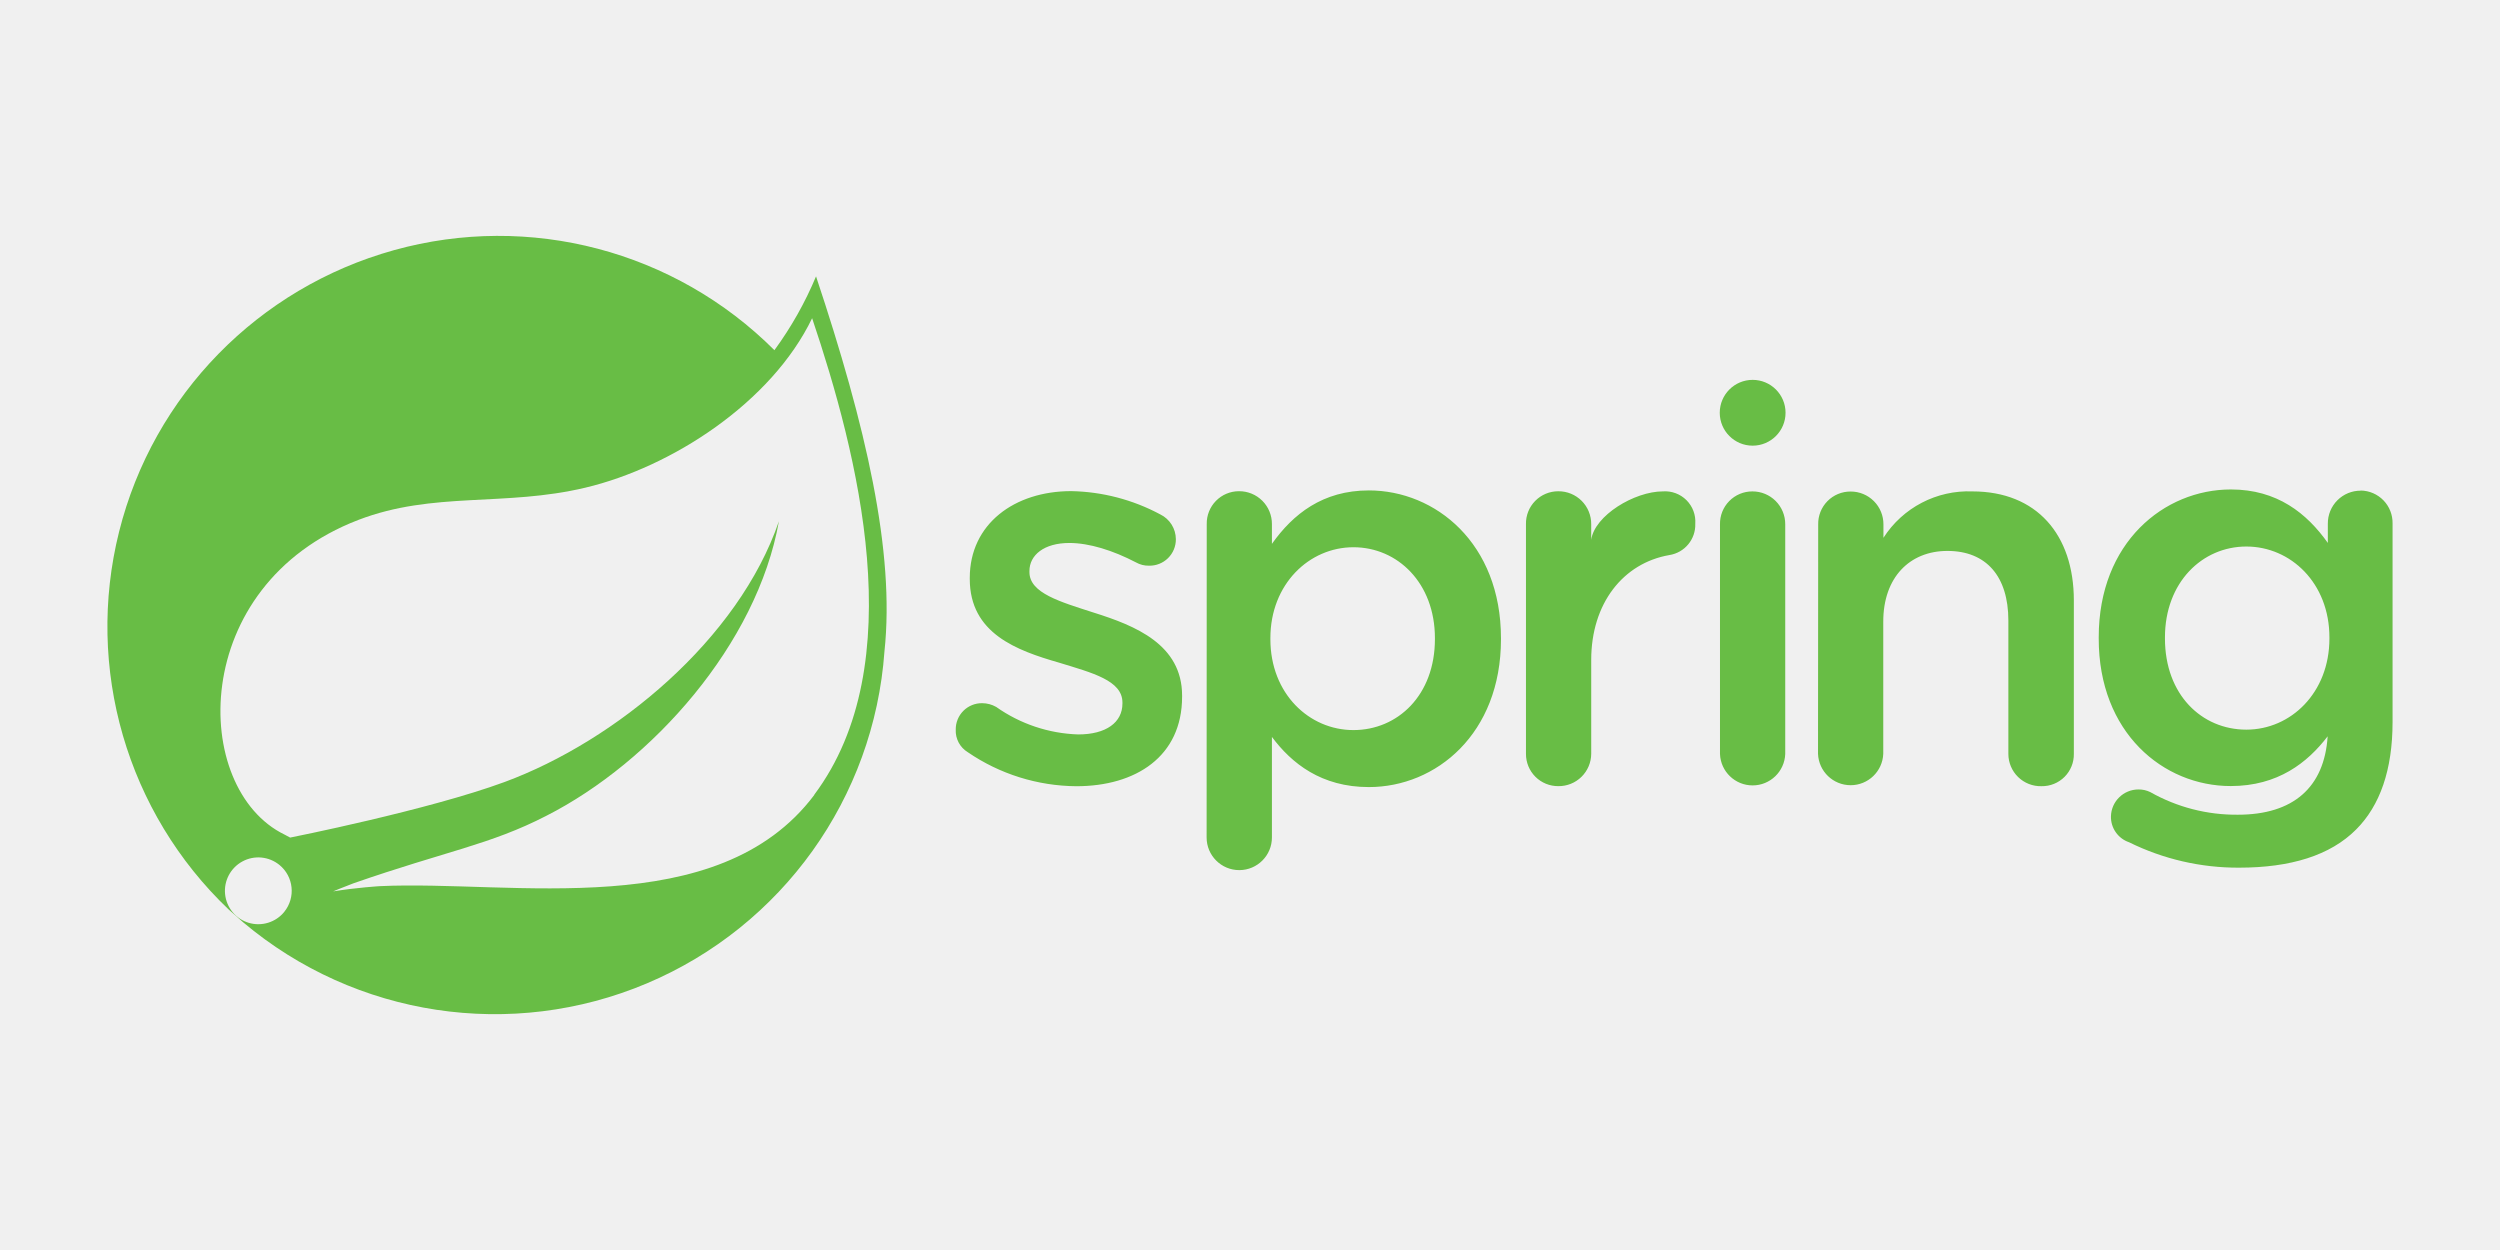
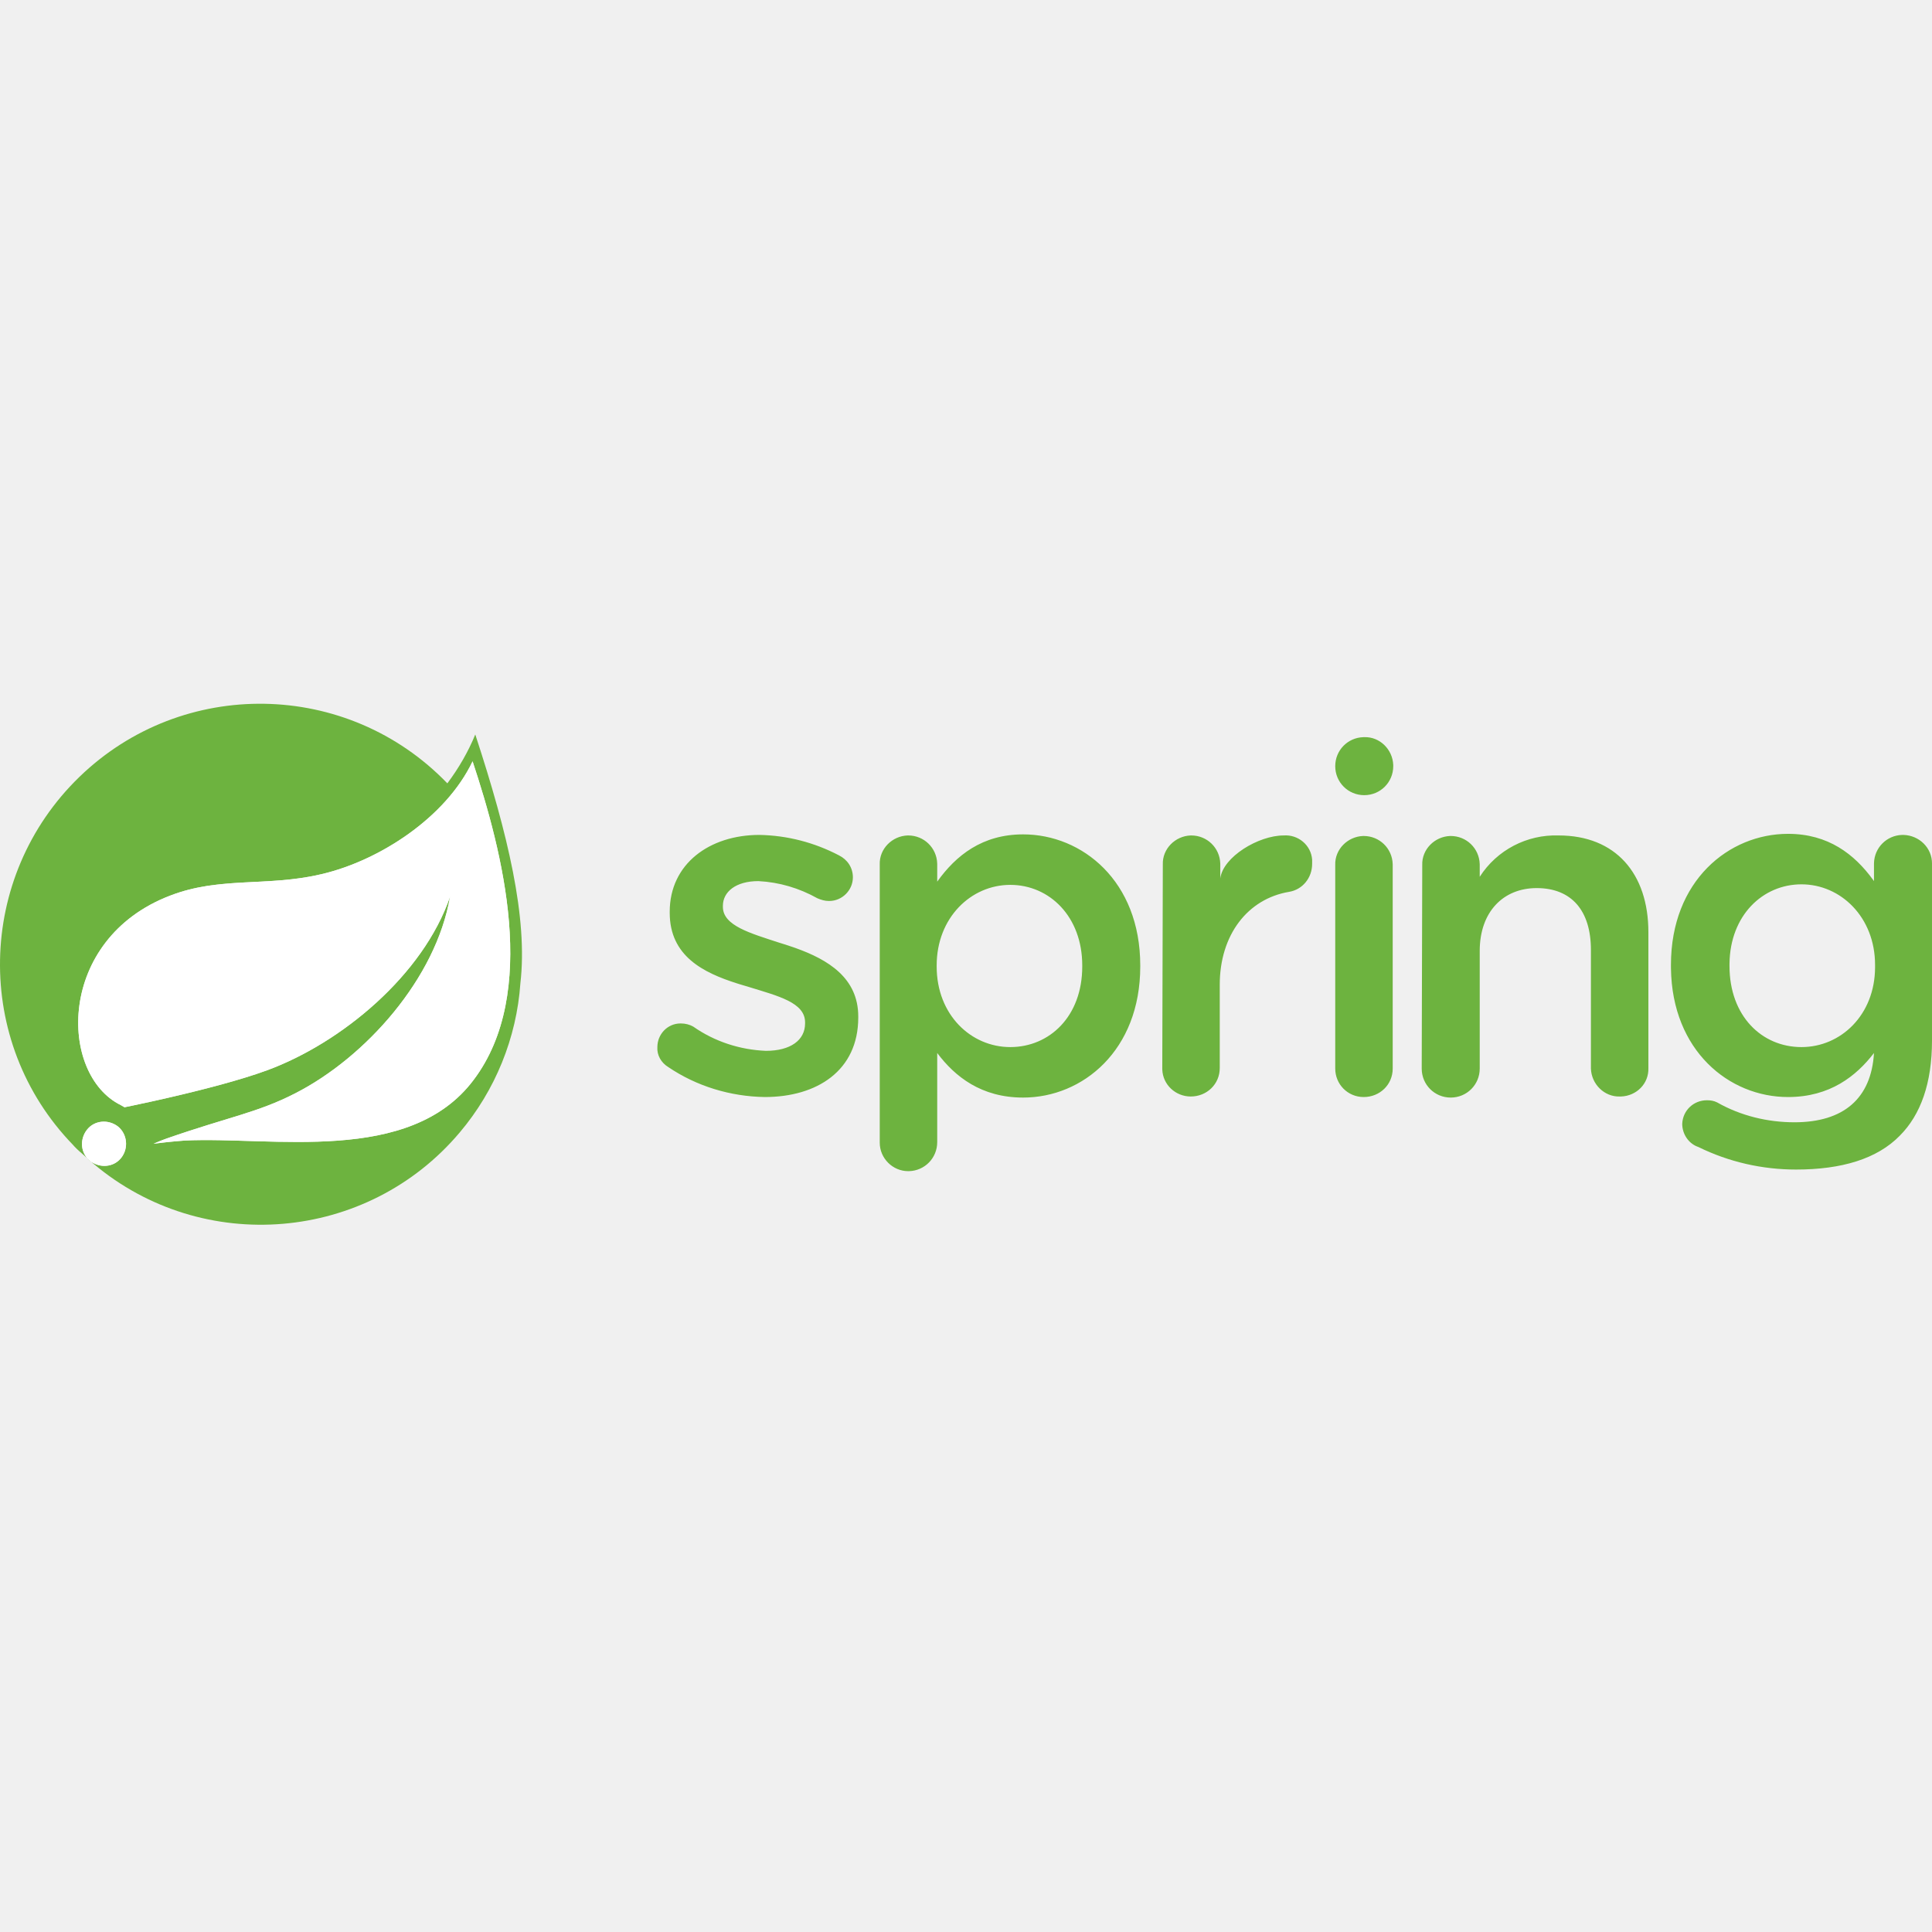
- <svg xmlns="http://www.w3.org/2000/svg" width="120" height="60">
-   <path d="M39.17 13.265a17.24 17.24 0 0 1-1.998 3.544c-4.778-4.776-11.755-6.613-18.265-4.8S7.357 18.966 5.717 25.52 6.086 39 10.98 43.66l.693.612a18.75 18.75 0 0 0 30.781-13.005c.51-4.775-.89-10.817-3.284-18zM13.647 43.767c-.408.504-1.08.713-1.702.53s-1.072-.725-1.14-1.37.26-1.267.83-1.577 1.27-.244 1.774.164c.687.557.793 1.566.236 2.254zm25.444-5.616c-4.628 6.165-14.51 4.086-20.847 4.384 0 0-1.123.066-2.254.252 0 0 .426-.182.972-.387 4.45-1.55 6.553-1.847 9.256-3.238 5.09-2.587 10.123-8.253 11.17-14.143-1.936 5.666-7.815 10.538-13.167 12.517-3.668 1.352-10.294 2.668-10.294 2.668l-.267-.143C9.15 37.87 9.01 28.106 17.2 24.957c3.6-1.383 7.025-.624 10.902-1.55 4.14-.984 8.93-4.086 10.88-8.133 2.18 6.475 4.806 16.6.097 22.88z" fill="#68bd45" />
-   <g transform="matrix(.57047 0 0 .57047 11.19773 16.05449)" fill="#68bd45">
-     <path d="M61.807 35.152a2.11 2.11 0 0 1-1.019-1.906 2.197 2.197 0 0 1 2.227-2.222 2.401 2.401 0 0 1 1.177.316 12.656 12.656 0 0 0 6.902 2.314c2.36 0 3.72-1.02 3.72-2.6v-.087c0-1.86-2.55-2.498-5.357-3.36-3.537-1.02-7.488-2.452-7.488-7.034v-.092c0-4.542 3.767-7.3 8.533-7.3a16.505 16.505 0 0 1 7.493 1.957 2.335 2.335 0 0 1 1.315 2.09 2.212 2.212 0 0 1-2.268 2.227 2.131 2.131 0 0 1-1.086-.275c-1.952-1.02-3.95-1.636-5.607-1.636-2.13 0-3.36 1.02-3.36 2.36v.092c0 1.77 2.6 2.498 5.403 3.405 3.497 1.1 7.442 2.676 7.442 6.988v.092c0 5.036-3.904 7.53-8.895 7.53a16.377 16.377 0 0 1-9.134-2.86zm20.1-19.196a2.712 2.712 0 0 1 2.717-2.768 2.752 2.752 0 0 1 2.768 2.768v1.662c1.77-2.498 4.266-4.496 8.155-4.496 5.607 0 11.117 4.445 11.117 12.437v.092c0 7.94-5.45 12.432-11.117 12.432-4 0-6.5-1.998-8.155-4.22v8.46a2.747 2.747 0 0 1-5.495 0zm19.2 9.685v-.092c0-4.628-3.135-7.646-6.856-7.646s-6.988 3.1-6.988 7.646v.092c0 4.587 3.267 7.646 6.988 7.646s6.856-2.926 6.856-7.66zm7.66-9.68a2.712 2.712 0 0 1 2.722-2.768 2.747 2.747 0 0 1 2.768 2.768v1.32c.275-2.04 3.634-4.078 6.035-4.078a2.549 2.549 0 0 1 2.722 2.722 2.579 2.579 0 0 1-2.176 2.635c-3.904.678-6.58 4.078-6.58 8.823v7.9a2.737 2.737 0 0 1-2.768 2.722 2.702 2.702 0 0 1-2.722-2.722zm16.326.012a2.717 2.717 0 0 1 2.722-2.768 2.752 2.752 0 0 1 2.768 2.768V35.3a2.747 2.747 0 0 1-5.49 0zm8.263.01a2.712 2.712 0 0 1 2.722-2.768 2.752 2.752 0 0 1 2.768 2.768v1.126a8.492 8.492 0 0 1 7.488-3.904c5.398 0 8.533 3.63 8.533 9.175v12.906a2.676 2.676 0 0 1-2.722 2.722 2.717 2.717 0 0 1-2.788-2.722V24.07c0-3.72-1.86-5.857-5.128-5.857-3.176 0-5.398 2.227-5.398 5.948v11.122a2.747 2.747 0 0 1-5.49 0zm45.65-2.84a2.752 2.752 0 0 0-2.768 2.768v1.63c-1.77-2.498-4.266-4.5-8.156-4.5-5.607 0-11.122 4.445-11.122 12.432v.092c-.015 7.947 5.434 12.432 11.107 12.432 3.97 0 6.463-1.973 8.155-4.185-.275 4.317-2.916 6.596-7.55 6.596a14.67 14.67 0 0 1-7.371-1.901 2.187 2.187 0 0 0-.994-.224 2.319 2.319 0 0 0-2.319 2.263 2.253 2.253 0 0 0 1.529 2.182 20.679 20.679 0 0 0 9.256 2.136c4.312 0 7.67-1.02 9.853-3.22 1.993-1.998 3.058-5 3.058-9.032V15.9a2.717 2.717 0 0 0-2.681-2.768zm-9.623 20.108c-3.767 0-6.85-2.95-6.85-7.67v-.092c0-4.628 3.13-7.646 6.85-7.646s6.988 3.063 6.988 7.646v.092c0 4.582-3.262 7.67-6.988 7.67z" />
-     <circle r="2.768" cy="6.588" cx="127.841" />
+ <svg xmlns="http://www.w3.org/2000/svg" width="800px" height="800px" viewBox="0 -186.5 512 512" version="1.1" preserveAspectRatio="xMidYMid">
+   <g>
+     <path d="M271.147,34.618 C286.806,34.618 302.179,47.003 302.179,69.351 L302.179,69.636 C302.179,91.842 286.948,104.368 271.147,104.368 C260.044,104.368 253.069,98.817 248.372,92.554 L248.372,116.183 C248.372,120.372 245.086,123.738 240.93,123.866 L240.685,123.87 C236.557,123.87 233.141,120.454 233.141,116.326 L233.141,42.59 C232.998,38.462 236.415,35.045 240.543,34.903 L240.685,34.903 C244.873,34.903 248.24,38.189 248.368,42.344 L248.372,42.59 L248.372,47.145 C253.354,40.17 260.329,34.618 271.147,34.618 Z M473.85,34.476 C484.496,34.476 491.421,39.853 496.387,46.672 L496.625,47.003 L496.625,42.447 L496.629,42.202 C496.754,38.13 499.99,34.892 504.062,34.765 L504.312,34.761 L504.454,34.761 C508.643,34.9 512.009,38.189 512.003,42.344 L511.999,42.59 L511.999,89.28 C511.999,100.525 509.01,108.924 503.458,114.475 C497.479,120.596 488.084,123.443 475.985,123.443 C467.017,123.443 458.192,121.45 450.078,117.464 C447.516,116.61 445.807,114.048 445.807,111.343 C445.95,107.785 448.797,105.08 452.355,105.08 C453.352,105.08 454.206,105.223 455.06,105.65 C461.323,109.208 468.441,110.916 475.558,110.916 C488.512,110.916 495.914,104.653 496.625,92.554 C491.928,98.675 484.953,104.226 473.85,104.226 C458.207,104.226 443.123,91.949 442.823,70.157 L442.818,69.493 L442.818,69.209 C442.818,46.86 458.192,34.476 473.85,34.476 Z M413.067,34.903 C428.156,34.903 436.839,45.01 436.839,60.526 L436.839,96.539 C436.982,100.667 433.708,103.941 429.58,104.084 L429.295,104.084 C425.167,104.226 421.751,100.81 421.608,96.682 L421.608,65.223 C421.608,54.832 416.484,48.853 407.231,48.853 C398.406,48.853 392.142,55.116 392.142,65.508 L392.142,96.682 C392.142,100.952 388.726,104.368 384.456,104.368 C380.185,104.368 376.769,100.952 376.769,96.682 L376.911,42.732 C376.769,38.604 380.185,35.188 384.313,35.045 L384.456,35.045 C388.644,35.045 392.011,38.332 392.139,42.487 L392.142,42.732 L392.142,45.864 C396.698,38.746 404.669,34.618 413.067,34.903 Z M201.255,34.761 C208.657,34.903 215.774,36.754 222.322,40.17 C224.6,41.309 226.023,43.444 226.023,46.006 C226.023,49.422 223.176,52.269 219.76,52.269 L219.618,52.269 C218.621,52.269 217.625,51.985 216.628,51.558 C211.789,48.853 206.522,47.287 200.97,47.003 C194.992,47.003 191.575,49.849 191.575,53.551 L191.575,53.835 C191.575,58.817 198.835,60.81 206.664,63.372 C206.878,63.437 207.092,63.503 207.306,63.57 L207.951,63.772 C208.704,64.01 209.46,64.26 210.215,64.522 L210.862,64.75 C219.365,67.797 227.447,72.606 227.447,82.874 L227.447,83.159 C227.447,97.251 216.486,104.226 202.678,104.226 C193.568,104.084 184.6,101.379 177.056,96.255 C175.205,95.116 174.067,93.123 174.209,90.988 C174.209,87.572 176.913,84.725 180.33,84.725 L180.472,84.725 C181.611,84.725 182.75,85.009 183.746,85.579 C189.44,89.564 196.13,91.7 202.963,91.984 C209.511,91.984 213.354,89.137 213.354,84.725 L213.354,84.44 C213.354,79.173 206.237,77.465 198.408,75.045 C197.589,74.808 196.762,74.563 195.933,74.305 L195.311,74.11 C186.393,71.272 177.483,66.878 177.483,55.401 L177.483,55.116 C177.483,42.447 188.017,34.761 201.255,34.761 Z M361.395,35.045 C365.584,35.045 368.95,38.332 369.078,42.487 L369.082,42.732 L369.082,96.682 C369.082,100.952 365.666,104.226 361.395,104.226 C357.125,104.226 353.851,100.81 353.851,96.682 L353.851,42.732 C353.709,38.604 357.125,35.188 361.253,35.045 L361.395,35.045 Z M347.73,41.309 L347.73,42.447 C347.73,46.148 345.168,49.28 341.609,49.849 C330.648,51.7 323.246,61.237 323.246,74.476 L323.246,96.539 C323.246,100.81 319.83,104.084 315.56,104.084 C311.513,104.084 308.149,100.937 308.019,96.924 L308.015,96.681 L308.015,96.539 L308.158,42.59 C308.015,38.462 311.432,35.045 315.56,34.903 L315.702,34.903 C319.89,34.903 323.257,38.189 323.385,42.344 L323.389,42.59 L323.389,46.291 C324.1,40.597 333.495,34.903 340.186,34.903 C344.029,34.618 347.445,37.465 347.73,41.309 Z M267.731,47.999 C257.34,47.999 248.229,56.682 248.229,69.351 L248.229,69.636 C248.229,82.447 257.34,90.988 267.731,90.988 C278.122,90.988 286.806,82.874 286.806,69.636 L286.806,69.351 C286.806,56.397 278.122,47.999 267.731,47.999 Z M477.408,47.857 C467.124,47.857 458.513,56.083 458.337,68.81 L458.334,69.209 L458.334,69.493 C458.334,82.732 466.875,90.988 477.408,90.988 C487.835,90.988 496.866,82.481 496.911,69.884 L496.91,69.493 L496.91,69.209 C496.91,56.54 487.8,47.857 477.408,47.857 Z M369.225,16.256 L369.225,16.54 L369.225,16.54 C369.225,20.811 365.808,24.227 361.538,24.227 C357.267,24.227 353.851,20.811 353.851,16.54 C353.851,12.352 357.137,8.985 361.292,8.857 L361.538,8.853 C365.666,8.711 369.082,12.127 369.225,16.256 Z" fill="#6DB33F">
+ 
+ </path>
+     <g>
+       <path d="M21.043,19.387 C48.374,-7.089 92.075,-6.378 118.551,21.095 C121.54,17.11 124.103,12.697 125.953,8.142 C134.636,34.618 139.903,56.825 137.91,74.049 C136.914,88.568 131.22,102.518 121.825,113.621 C97.341,142.66 53.783,146.361 24.744,121.877 L24.744,121.877 L24.186,121.381 L24.089,121.314 C24.022,121.266 23.956,121.217 23.89,121.165 C23.627,120.961 23.389,120.739 23.174,120.501 L23.096,120.412 L22.182,119.6 C21.328,118.868 20.474,118.135 19.709,117.314 L19.335,116.895 C-7.142,89.564 -6.287,45.864 21.043,19.387 Z M31.292,112.055 C28.73,110.062 25.029,110.347 23.036,112.909 C21.299,115.143 21.292,118.242 23.017,120.321 L23.096,120.412 L24.186,121.381 L24.293,121.454 C26.759,123.078 30.071,122.761 31.99,120.504 L32.146,120.311 C34.139,117.749 33.712,114.048 31.292,112.055 Z M125.241,15.259 C118.124,30.206 100.473,41.593 85.242,45.152 C79.374,46.546 73.814,46.897 68.388,47.173 L66.764,47.254 C59.473,47.619 52.394,48.022 45.1,50.846 C14.922,62.376 15.492,98.248 32.004,106.361 L32.004,106.361 L33,106.931 C33,106.931 43.927,104.758 55.206,101.826 L56.217,101.561 C56.385,101.517 56.554,101.472 56.722,101.427 L57.733,101.157 C62.444,99.888 67.078,98.504 70.865,97.109 C90.509,89.849 112.145,71.913 119.263,51.131 C115.562,72.767 96.914,93.692 78.267,103.23 C68.303,108.354 60.616,109.493 44.246,115.187 C42.253,115.899 40.687,116.61 40.687,116.61 C40.781,116.597 40.875,116.585 40.969,116.572 L41.53,116.498 L41.53,116.498 L42.088,116.427 C45.7,115.98 48.943,115.756 48.943,115.756 C72.146,114.617 108.587,122.304 125.526,99.671 C142.892,76.611 133.213,39.316 125.241,15.259 Z" fill="#6DB33F">
+ 
+ </path>
+       <path d="M31.292,112.055 C33.712,114.048 34.139,117.749 32.146,120.311 C30.153,122.874 26.452,123.158 23.89,121.165 C21.328,119.173 21.043,115.472 23.036,112.909 C25.029,110.347 28.73,110.062 31.292,112.055 Z M125.241,15.259 C133.213,39.316 142.892,76.611 125.526,99.671 C108.587,122.304 72.146,114.617 48.943,115.756 C48.943,115.756 44.815,116.041 40.687,116.61 C40.687,116.61 42.253,115.899 44.246,115.187 C60.616,109.493 68.303,108.354 78.267,103.23 C96.914,93.692 115.562,72.767 119.263,51.131 C112.145,71.913 90.509,89.849 70.865,97.109 C67.349,98.404 63.101,99.69 58.741,100.883 L57.733,101.157 C45.619,104.422 33,106.931 33,106.931 L32.004,106.361 C15.492,98.248 14.922,62.376 45.1,50.846 C58.338,45.721 70.865,48.568 85.242,45.152 C100.473,41.593 118.124,30.206 125.241,15.259 Z" fill="#FFFFFF">
+ 
+ </path>
+     </g>
  </g>
</svg>
